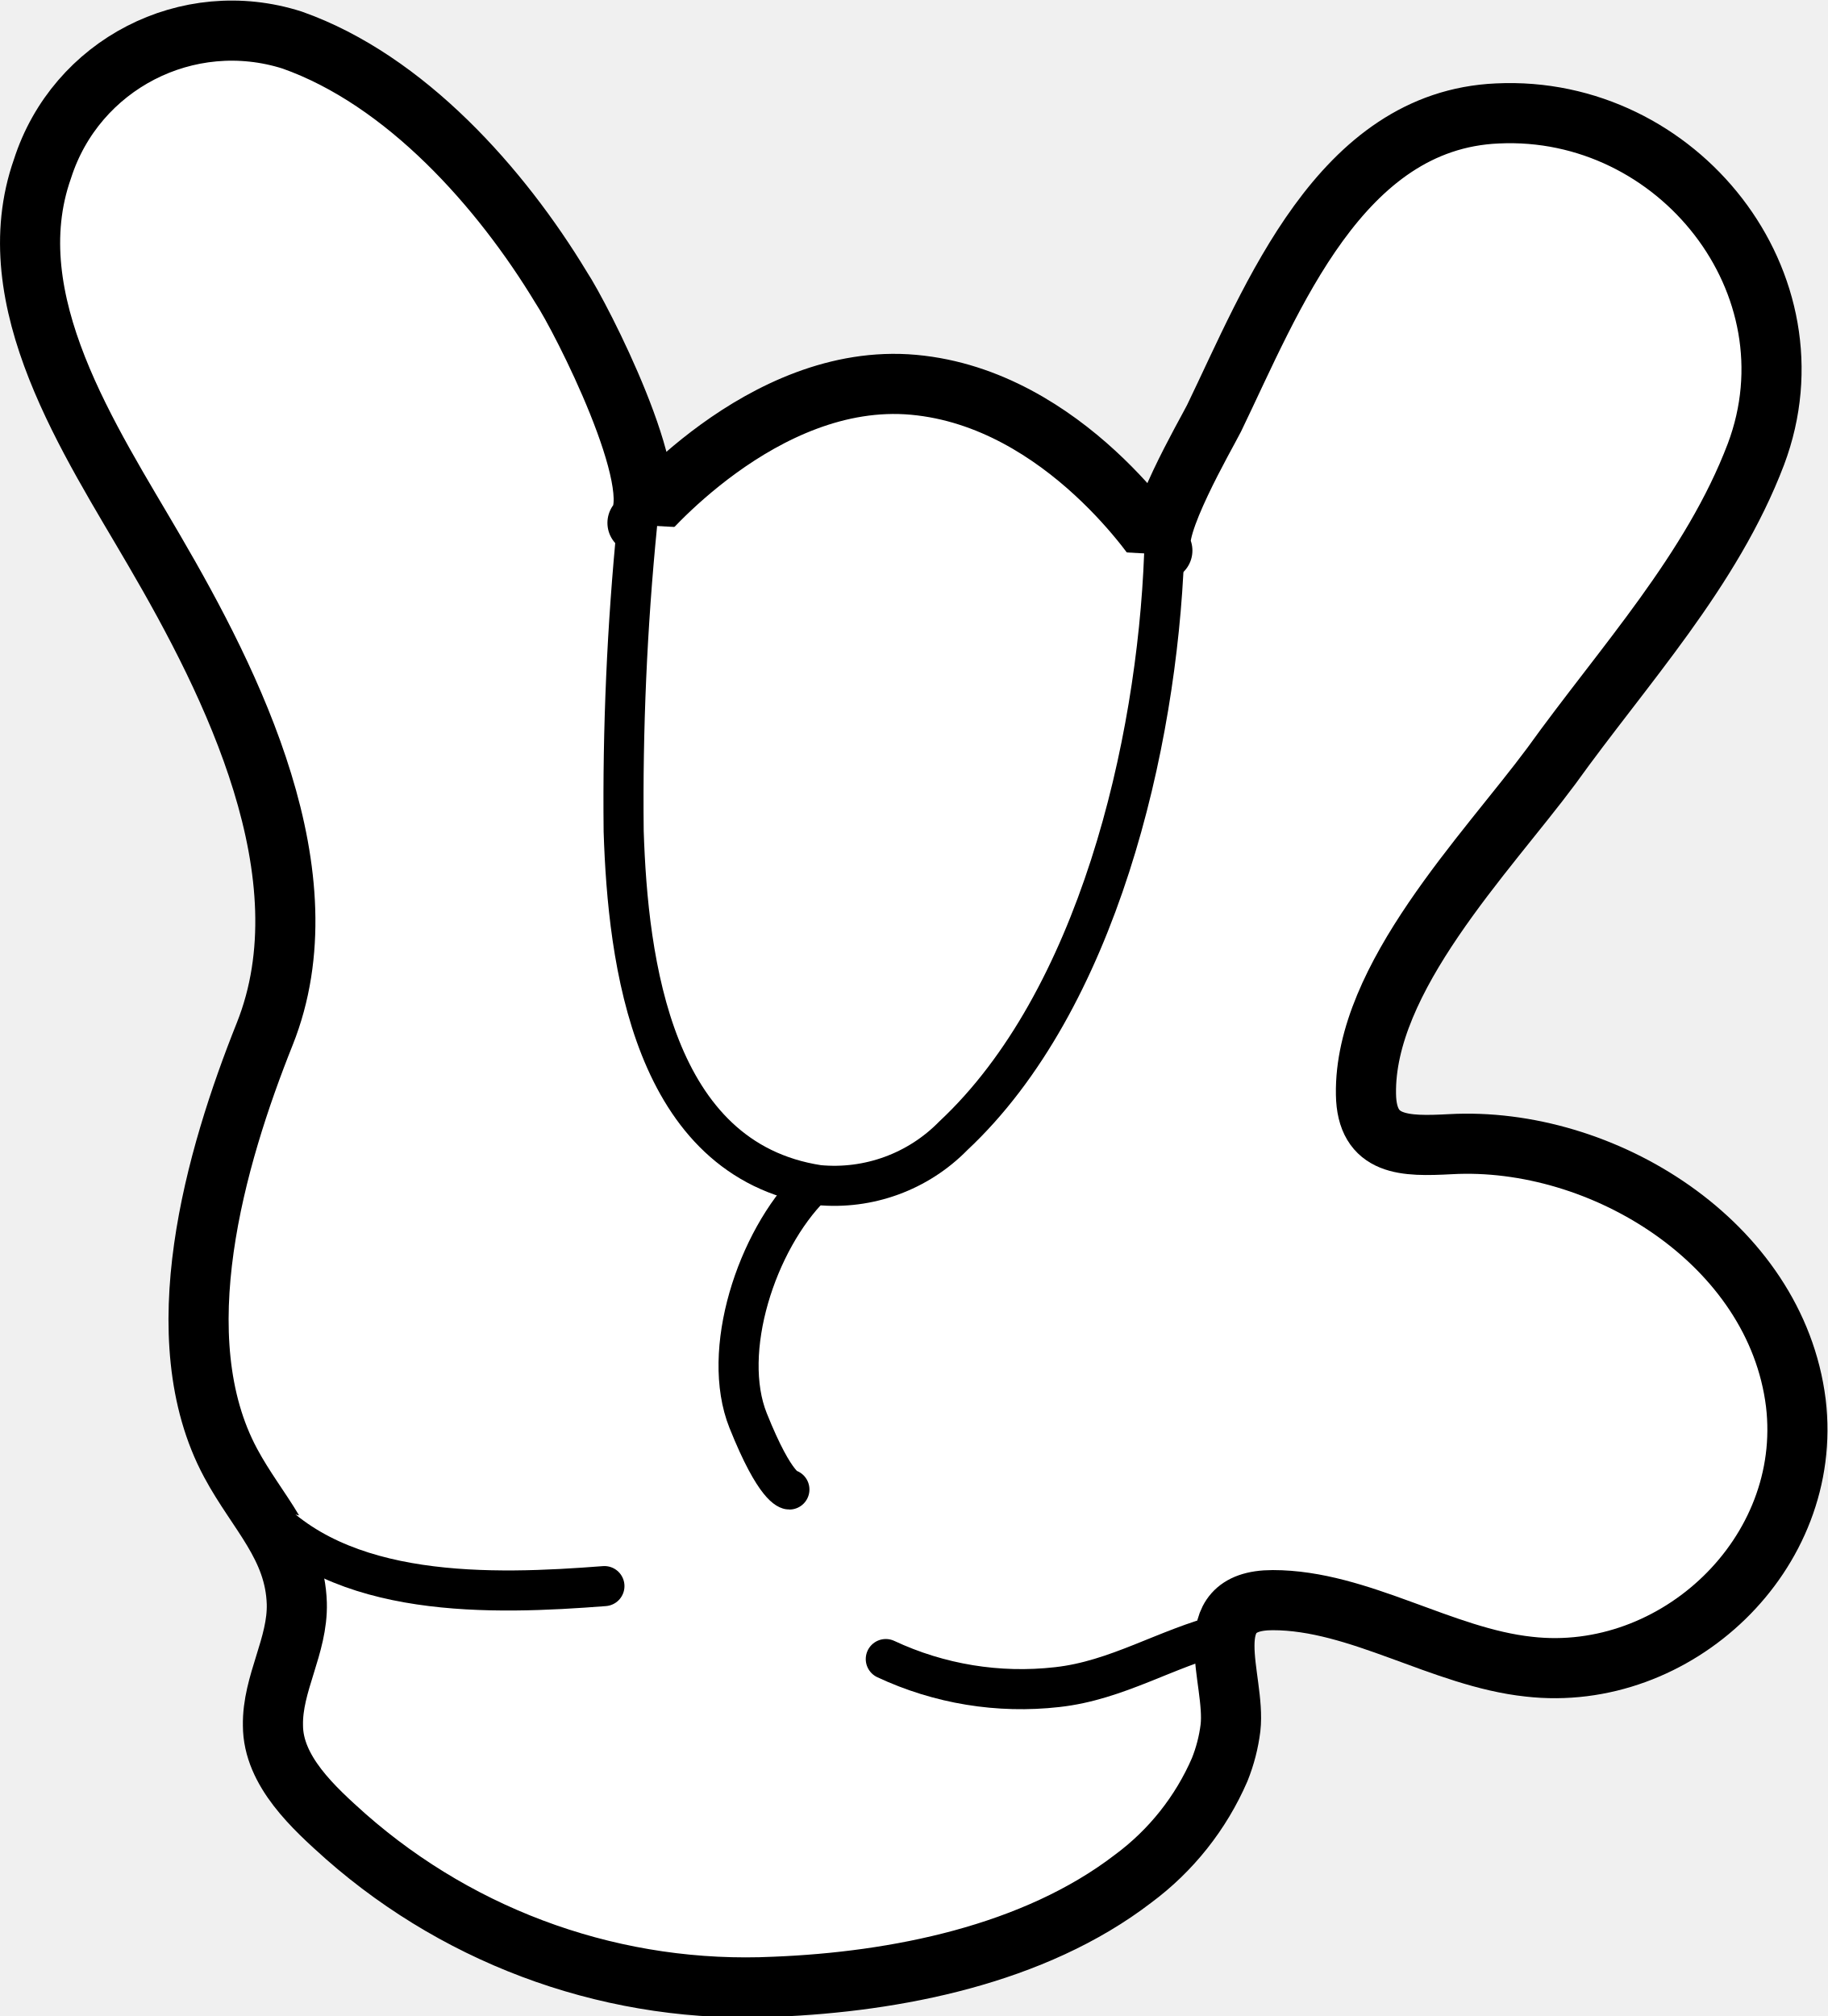
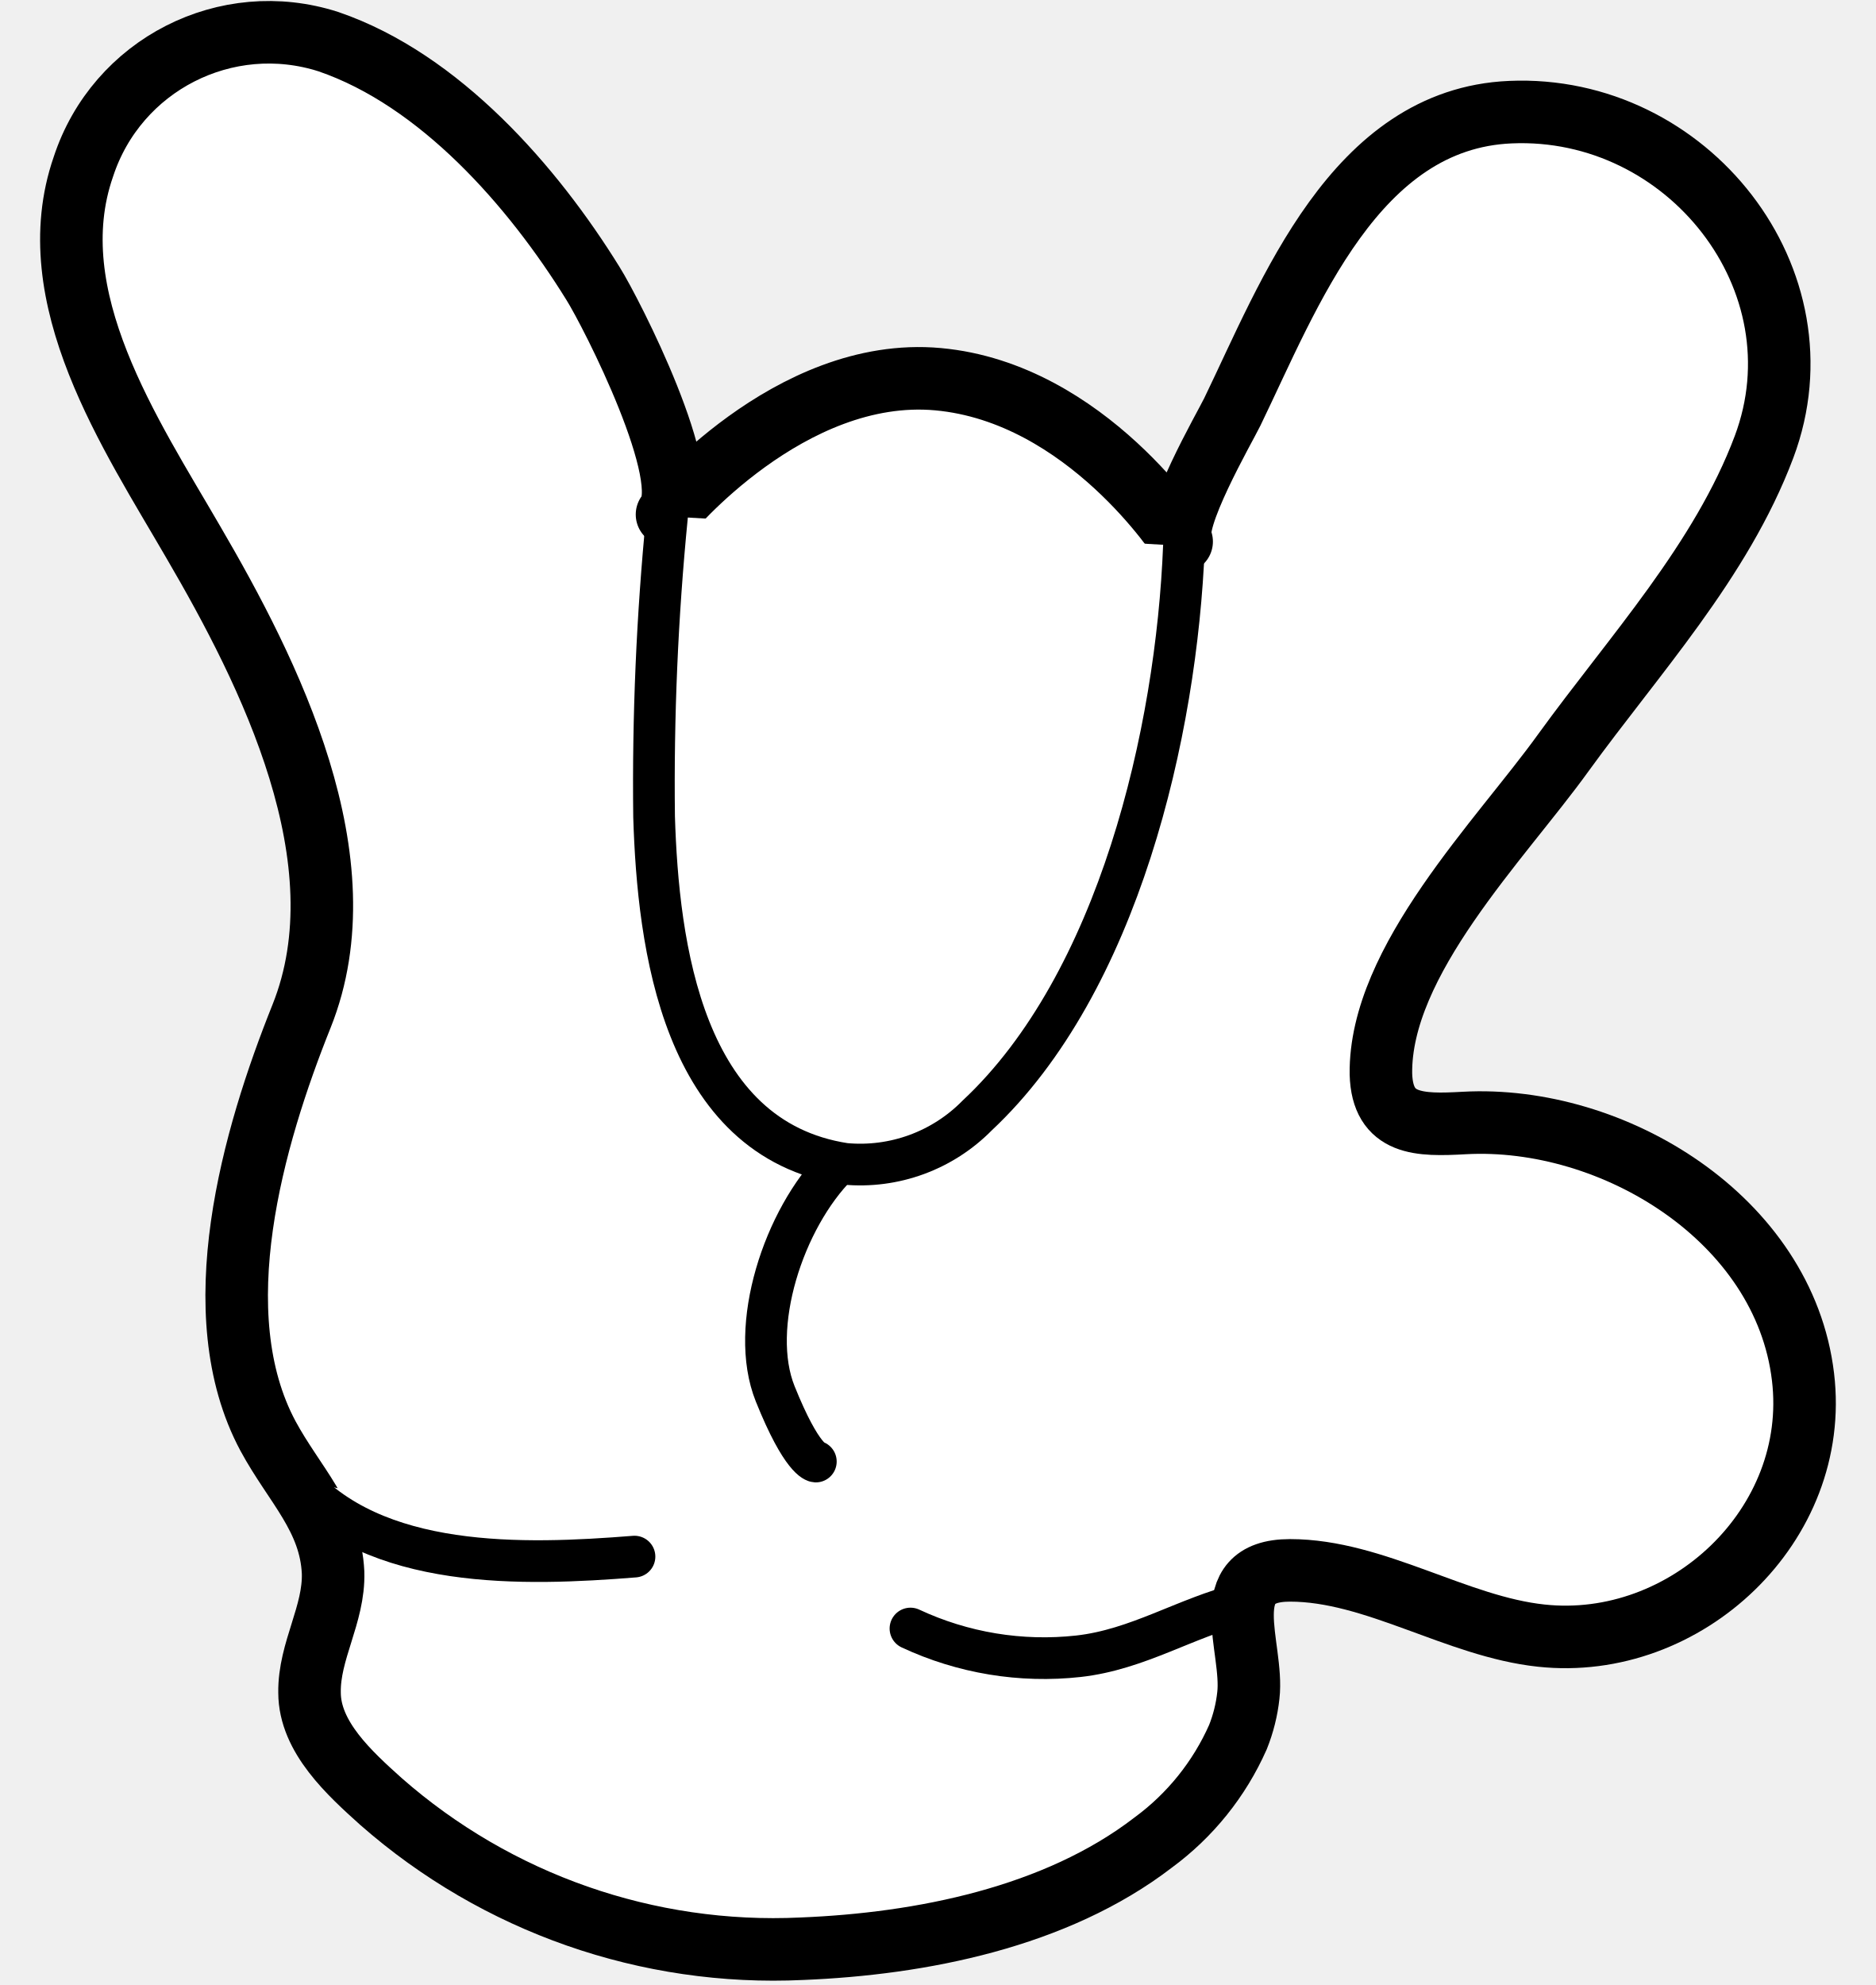
- <svg xmlns="http://www.w3.org/2000/svg" viewBox="0 0 91.19 100.59">
+ <svg xmlns="http://www.w3.org/2000/svg" viewBox="0 0 90 95.22">
  <defs>
-     <style>.cls-1,.cls-2{fill:#fff;stroke:#000;stroke-linecap:round;stroke-linejoin:round;}.cls-1{stroke-width:3px;}.cls-2{stroke-width:2px;}</style>
+     <style>.cls-1,.cls-2{fill:#fff;stroke:#000;stroke-linecap:round;stroke-linejoin:round;}.cls-1{stroke-width:3px;}.cls-2{stroke-width:2px;}.cls-3{fill:none;}</style>
  </defs>
  <g id="Layer_2" data-name="Layer 2">
    <g id="레이어_1" data-name="레이어 1">
-       <path class="cls-1" d="M60.86,88.3a8.35,8.35,0,0,0,.54-2.09c.28-2.46-1.79-6.37,2.11-6.37,4.3,0,8.46,2.86,12.78,3.32C83.63,84,90.51,77.53,89.61,70c-1-8-9.66-13.33-17.24-12.91-2.28.12-4.17.12-4.21-2.49-.1-5.79,6-12,9.25-16.38,3.59-5,8-9.74,10.21-15.56,3.19-8.49-3.89-17.43-12.9-17C66.86,6,63.48,14.87,60.58,20.87c-.39.78-3.21,5.62-2.58,6.6,0,0-4.83-7.58-12.41-8.27s-13.77,6.89-13.78,6.89C33.3,24.28,29,15.85,28,14.34,25,9.38,20.24,4,14.58,2A9.92,9.92,0,0,0,2.12,8.42C-.2,15,4.52,22,7.7,27.47c3.87,6.63,8.68,16.18,5.51,24.12C10.74,57.77,8.15,66.75,11.51,73c1.33,2.48,3.21,4.15,3.3,7,.06,2.11-1.23,4-1.19,6.09,0,2.28,2.05,4.13,3.64,5.55a30.22,30.22,0,0,0,21.41,7.49c6-.24,12.92-1.59,17.87-5.39A13.39,13.39,0,0,0,60.86,88.3Z" />
-       <path class="cls-2" d="M31.79,26.19a139.37,139.37,0,0,0-.67,15.28c.21,6.52,1.43,16.39,9.72,17.66a8.31,8.31,0,0,0,6.73-2.46c7.19-6.72,10.16-19.5,10.52-29" />
-       <path class="cls-2" d="M40.49,59.17c-2.75,2.75-4.54,8.26-3.16,11.71s2.06,3.44,2.06,3.44" />
-       <path class="cls-2" d="M12.89,75.14c4,4.7,11.7,4.43,17.27,4" />
-       <path class="cls-2" d="M44.2,82.78a15.93,15.93,0,0,0,8.55,1.4c3-.33,5.43-1.94,8.31-2.66" />
+       <path class="cls-1" d="M59.39,83.33a7.58,7.58,0,0,0,.5-2c.27-2.32-1.68-6,2-6,4.06,0,8,2.7,12.05,3.13,6.93.75,13.41-5.31,12.56-12.41-.9-7.58-9.11-12.57-16.25-12.18-2.15.12-3.93.12-4-2.35C66.18,46.09,72,40.28,75,36.11c3.39-4.68,7.57-9.19,9.63-14.67,3-8-3.67-16.43-12.17-16.06C65,5.7,61.86,14.1,59.12,19.76c-.36.74-3,5.3-2.43,6.22,0,0-4.55-7.14-11.69-7.79s-13,6.49-13,6.49C33.41,23,29.33,15,28.45,13.6,25.56,8.93,21.1,3.83,15.76,2A9.36,9.36,0,0,0,4,8C1.83,14.25,6.28,20.84,9.27,26c3.65,6.25,8.19,15.26,5.2,22.74C12.14,54.55,9.7,63,12.86,68.89c1.26,2.33,3,3.91,3.12,6.55.06,2-1.16,3.76-1.13,5.75,0,2.14,1.94,3.89,3.43,5.23a28.53,28.53,0,0,0,20.19,7.06c5.7-.23,12.18-1.5,16.85-5.09A12.61,12.61,0,0,0,59.39,83.33Z" />
+       <path class="cls-2" d="M32,24.77a131,131,0,0,0-.62,14.41c.19,6.15,1.34,15.45,9.16,16.65a7.87,7.87,0,0,0,6.34-2.32c6.78-6.34,9.57-18.38,9.92-27.32" />
+       <path class="cls-2" d="M40.19,55.86c-2.6,2.6-4.29,7.79-3,11s1.95,3.25,1.95,3.25" />
+       <path class="cls-2" d="M14.16,70.92c3.76,4.43,11,4.17,16.28,3.75" />
+       <path class="cls-2" d="M43.68,78.12a15.12,15.12,0,0,0,8.06,1.33c2.85-.32,5.12-1.84,7.84-2.52" />
+       <rect class="cls-3" y="0.22" width="90" height="95" />
    </g>
  </g>
</svg>
